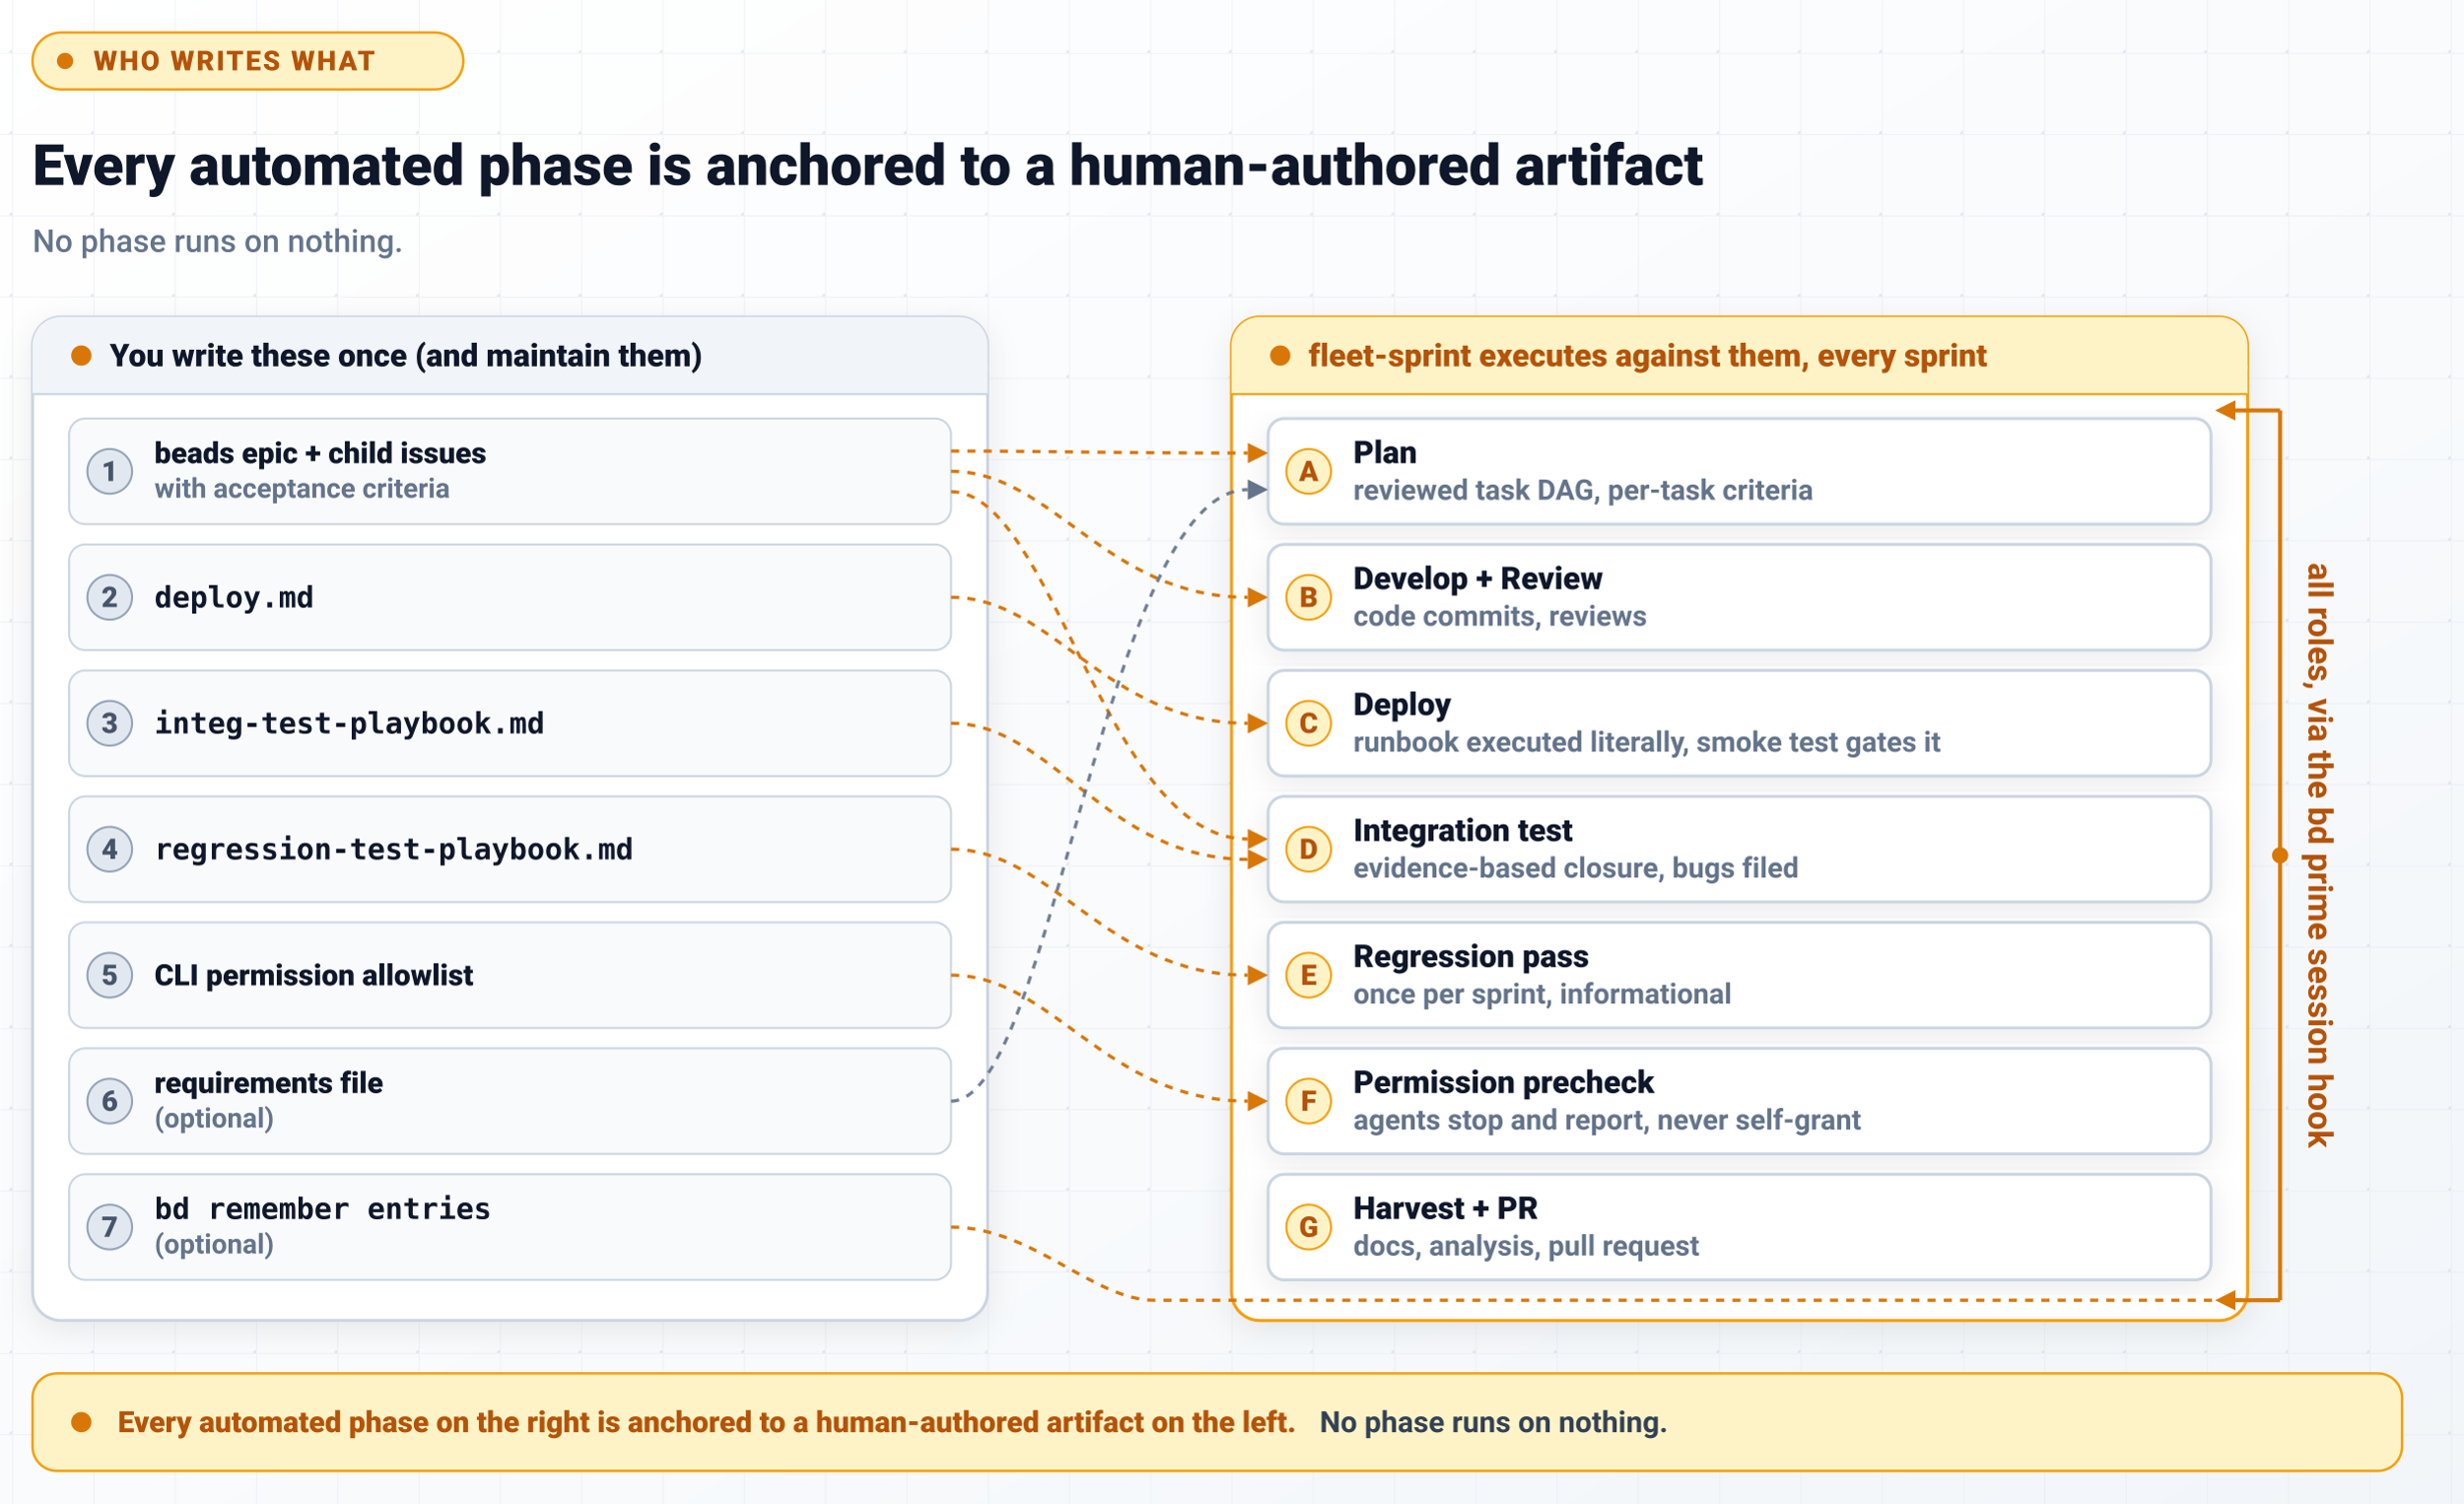
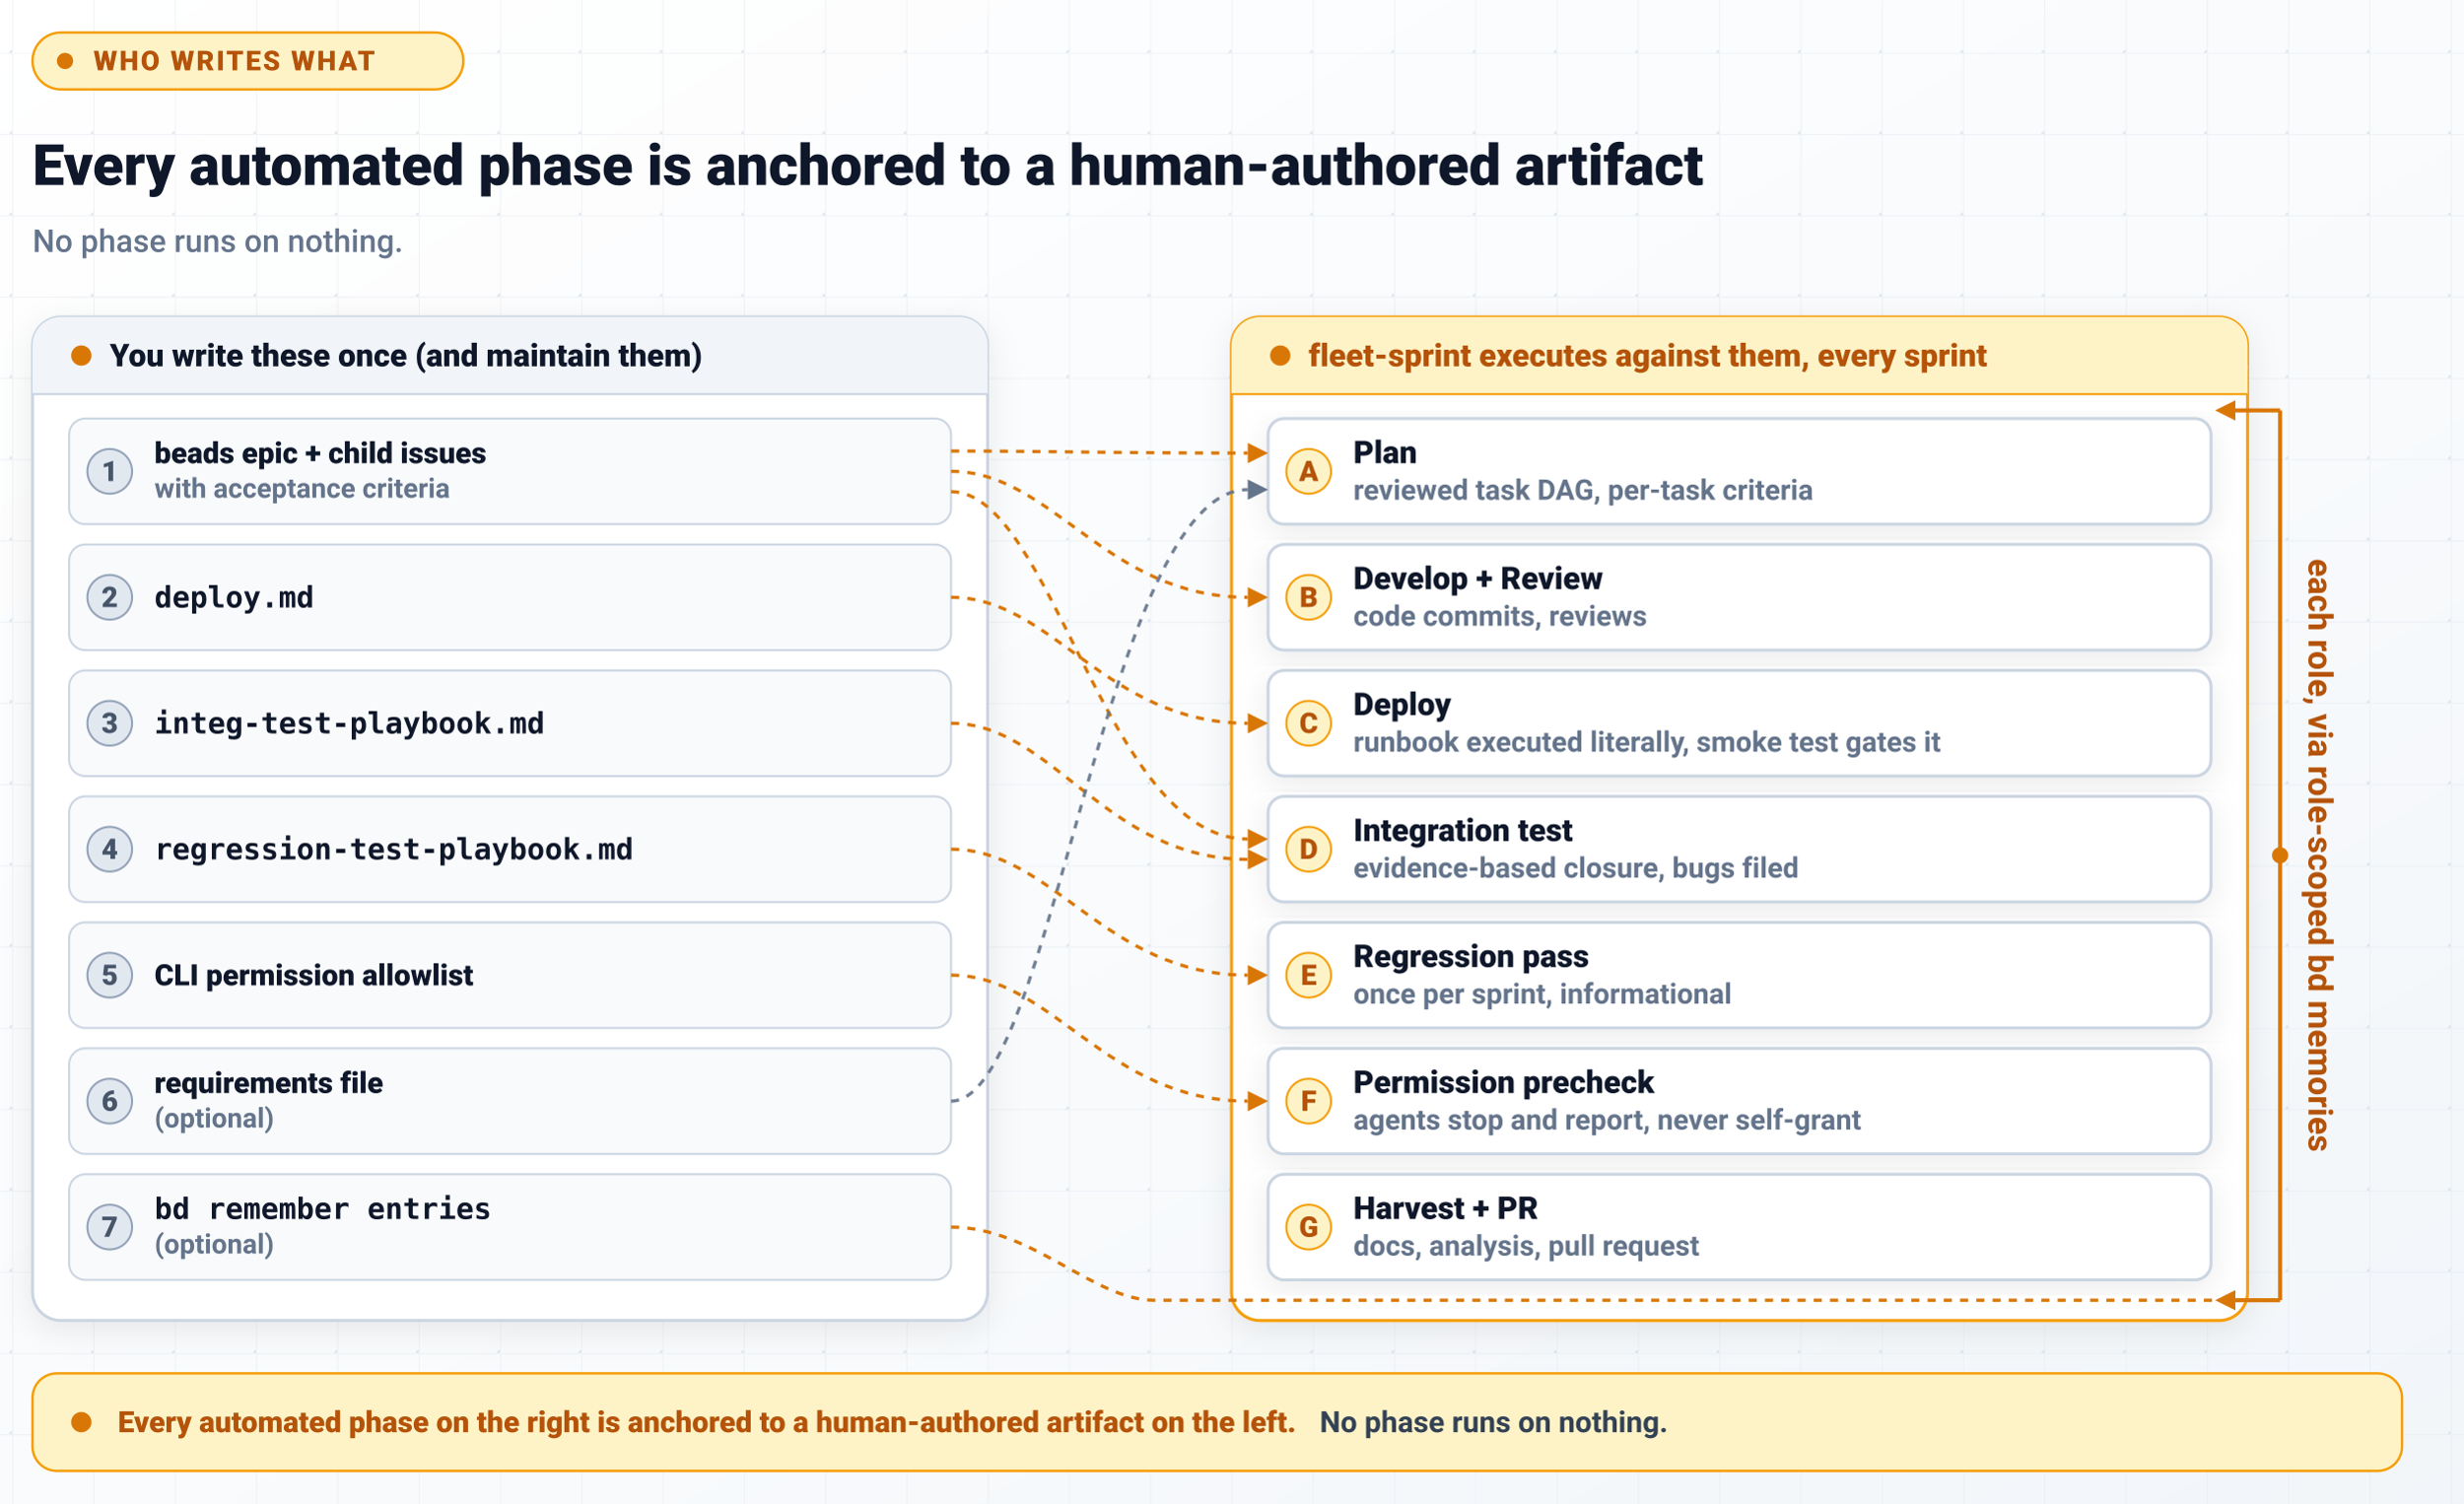
<svg xmlns="http://www.w3.org/2000/svg" width="1212" height="740" viewBox="34 14 1212 740" role="img" aria-label="Who writes what in a fleet-sprint: seven human-authored artifacts on the left feed the seven automated sprint phases on the right, so no phase runs on nothing." preserveAspectRatio="xMidYMid meet">
  <defs>
    <linearGradient id="awBgLight" x1="0%" y1="0%" x2="100%" y2="100%">
      <stop offset="0%" stop-color="#FFFFFF" />
      <stop offset="60%" stop-color="#F8FAFC" />
      <stop offset="100%" stop-color="#F1F5F9" />
    </linearGradient>
    <filter id="awShadowLight" x="-15%" y="-15%" width="130%" height="130%">
      <feDropShadow dx="0" dy="4" stdDeviation="8" flood-color="#0F172A" flood-opacity="0.08" />
    </filter>
    <pattern id="awGridLight" width="40" height="40" patternUnits="userSpaceOnUse">
      <path d="M 40 0 L 0 0 0 40" fill="none" stroke="#E2E8F0" stroke-width="1" opacity="0.45" />
      <circle cx="40" cy="40" r="1.5" fill="#CBD5E1" opacity="0.5" />
    </pattern>
  </defs>
  <rect width="1280" height="780" fill="url(#awBgLight)" />
  <rect width="1280" height="780" fill="url(#awGridLight)" />
  <g transform="translate(50, 30)">
    <rect x="0" y="0" width="212" height="28" rx="14" fill="#FEF3C7" stroke="#F59E0B" stroke-width="1.2" />
    <circle cx="16" cy="14" r="4" fill="#D97706" />
    <text x="30" y="14" dominant-baseline="central" font-family="system-ui, -apple-system, 'Segoe UI', Roboto, Arial, sans-serif" font-size="13.5" font-weight="800" letter-spacing="1.0" fill="#B45309">WHO WRITES WHAT</text>
  </g>
  <text x="50" y="105" font-family="system-ui, -apple-system, 'Segoe UI', Roboto, Arial, sans-serif" font-size="28" font-weight="900" fill="#0F172A">Every automated phase is anchored to a human-authored artifact</text>
  <text x="50" y="138" font-family="system-ui, -apple-system, 'Segoe UI', Roboto, Arial, sans-serif" font-size="15.5" font-weight="500" fill="#64748B">No phase runs on nothing.</text>
  <rect x="50" y="170" width="470" height="494" rx="14" fill="#FFFFFF" stroke="#CBD5E1" stroke-width="1.5" filter="url(#awShadowLight)" />
  <rect x="50" y="170" width="470" height="38" rx="14" fill="#F1F5F9" />
  <rect x="50" y="194" width="470" height="14" fill="#F1F5F9" />
  <line x1="50" y1="208" x2="520" y2="208" stroke="#CBD5E1" stroke-width="1" />
  <circle cx="74" cy="189" r="5" fill="#D97706" />
  <text x="88" y="189" dominant-baseline="central" font-family="system-ui, -apple-system, 'Segoe UI', Roboto, Arial, sans-serif" font-size="15.5" font-weight="800" fill="#0F172A">You write these once (and maintain them)</text>
  <g>
    <rect x="68" y="220" width="434" height="52" rx="8" fill="#F8FAFC" stroke="#CBD5E1" stroke-width="1" />
    <circle cx="88" cy="246" r="11" fill="#E2E8F0" stroke="#94A3B8" stroke-width="1" />
    <text x="88" y="246" dominant-baseline="central" text-anchor="middle" font-family="system-ui, -apple-system, 'Segoe UI', Roboto, Arial, sans-serif" font-size="14" font-weight="800" fill="#475569">1</text>
    <text x="110" y="242" font-family="system-ui, -apple-system, 'Segoe UI', Roboto, Arial, sans-serif" font-size="14.5" font-weight="800" fill="#0F172A">beads epic + child issues</text>
    <text x="110" y="259" font-family="system-ui, -apple-system, 'Segoe UI', Roboto, Arial, sans-serif" font-size="13.5" font-weight="600" fill="#64748B">with acceptance criteria</text>
  </g>
  <g>
    <rect x="68" y="282" width="434" height="52" rx="8" fill="#F8FAFC" stroke="#CBD5E1" stroke-width="1" />
    <circle cx="88" cy="308" r="11" fill="#E2E8F0" stroke="#94A3B8" stroke-width="1" />
    <text x="88" y="308" dominant-baseline="central" text-anchor="middle" font-family="system-ui, -apple-system, 'Segoe UI', Roboto, Arial, sans-serif" font-size="14" font-weight="800" fill="#475569">2</text>
    <text x="110" y="313" font-family="ui-monospace, SFMono-Regular, Menlo, Consolas, monospace" font-size="14.5" font-weight="800" fill="#0F172A">deploy.md</text>
  </g>
  <g>
    <rect x="68" y="344" width="434" height="52" rx="8" fill="#F8FAFC" stroke="#CBD5E1" stroke-width="1" />
    <circle cx="88" cy="370" r="11" fill="#E2E8F0" stroke="#94A3B8" stroke-width="1" />
    <text x="88" y="370" dominant-baseline="central" text-anchor="middle" font-family="system-ui, -apple-system, 'Segoe UI', Roboto, Arial, sans-serif" font-size="14" font-weight="800" fill="#475569">3</text>
    <text x="110" y="375" font-family="ui-monospace, SFMono-Regular, Menlo, Consolas, monospace" font-size="14.5" font-weight="800" fill="#0F172A">integ-test-playbook.md</text>
  </g>
  <g>
    <rect x="68" y="406" width="434" height="52" rx="8" fill="#F8FAFC" stroke="#CBD5E1" stroke-width="1" />
    <circle cx="88" cy="432" r="11" fill="#E2E8F0" stroke="#94A3B8" stroke-width="1" />
    <text x="88" y="432" dominant-baseline="central" text-anchor="middle" font-family="system-ui, -apple-system, 'Segoe UI', Roboto, Arial, sans-serif" font-size="14" font-weight="800" fill="#475569">4</text>
    <text x="110" y="437" font-family="ui-monospace, SFMono-Regular, Menlo, Consolas, monospace" font-size="14.5" font-weight="800" fill="#0F172A">regression-test-playbook.md</text>
  </g>
  <g>
    <rect x="68" y="468" width="434" height="52" rx="8" fill="#F8FAFC" stroke="#CBD5E1" stroke-width="1" />
    <circle cx="88" cy="494" r="11" fill="#E2E8F0" stroke="#94A3B8" stroke-width="1" />
    <text x="88" y="494" dominant-baseline="central" text-anchor="middle" font-family="system-ui, -apple-system, 'Segoe UI', Roboto, Arial, sans-serif" font-size="14" font-weight="800" fill="#475569">5</text>
    <text x="110" y="499" font-family="system-ui, -apple-system, 'Segoe UI', Roboto, Arial, sans-serif" font-size="14.5" font-weight="800" fill="#0F172A">CLI permission allowlist</text>
  </g>
  <g>
    <rect x="68" y="530" width="434" height="52" rx="8" fill="#F8FAFC" stroke="#CBD5E1" stroke-width="1" />
    <circle cx="88" cy="556" r="11" fill="#E2E8F0" stroke="#94A3B8" stroke-width="1" />
    <text x="88" y="556" dominant-baseline="central" text-anchor="middle" font-family="system-ui, -apple-system, 'Segoe UI', Roboto, Arial, sans-serif" font-size="14" font-weight="800" fill="#475569">6</text>
    <text x="110" y="552" font-family="system-ui, -apple-system, 'Segoe UI', Roboto, Arial, sans-serif" font-size="14.5" font-weight="800" fill="#0F172A">requirements file</text>
    <text x="110" y="569" font-family="system-ui, -apple-system, 'Segoe UI', Roboto, Arial, sans-serif" font-size="13.5" font-weight="600" fill="#64748B">(optional)</text>
  </g>
  <g>
    <rect x="68" y="592" width="434" height="52" rx="8" fill="#F8FAFC" stroke="#CBD5E1" stroke-width="1" />
    <circle cx="88" cy="618" r="11" fill="#E2E8F0" stroke="#94A3B8" stroke-width="1" />
    <text x="88" y="618" dominant-baseline="central" text-anchor="middle" font-family="system-ui, -apple-system, 'Segoe UI', Roboto, Arial, sans-serif" font-size="14" font-weight="800" fill="#475569">7</text>
    <text x="110" y="614" font-family="ui-monospace, SFMono-Regular, Menlo, Consolas, monospace" font-size="14.5" font-weight="800" fill="#0F172A">bd remember entries</text>
    <text x="110" y="631" font-family="system-ui, -apple-system, 'Segoe UI', Roboto, Arial, sans-serif" font-size="13.5" font-weight="600" fill="#64748B">(optional)</text>
  </g>
  <rect x="640" y="170" width="500" height="494" rx="14" fill="#FFFFFF" stroke="#F59E0B" stroke-width="1.5" filter="url(#awShadowLight)" />
  <rect x="640" y="170" width="500" height="38" rx="14" fill="#FEF3C7" />
  <rect x="640" y="194" width="500" height="14" fill="#FEF3C7" />
  <line x1="640" y1="208" x2="1140" y2="208" stroke="#F59E0B" stroke-width="1" />
  <circle cx="664" cy="189" r="5" fill="#D97706" />
  <text x="678" y="189" dominant-baseline="central" font-family="system-ui, -apple-system, 'Segoe UI', Roboto, Arial, sans-serif" font-size="15.5" font-weight="800" fill="#B45309">fleet-sprint executes against them, every sprint</text>
  <g>
    <rect x="658" y="220" width="464" height="52" rx="8" fill="#FFFFFF" stroke="#CBD5E1" stroke-width="1.5" filter="url(#awShadowLight)" />
    <circle cx="678" cy="246" r="11" fill="#FEF3C7" stroke="#F59E0B" stroke-width="1" />
    <text x="678" y="246" dominant-baseline="central" text-anchor="middle" font-family="system-ui, -apple-system, 'Segoe UI', Roboto, Arial, sans-serif" font-size="14" font-weight="800" fill="#B45309">A</text>
    <text x="700" y="242" font-family="system-ui, -apple-system, 'Segoe UI', Roboto, Arial, sans-serif" font-size="15.5" font-weight="800" fill="#0F172A">Plan</text>
    <text x="700" y="260" font-family="system-ui, -apple-system, 'Segoe UI', Roboto, Arial, sans-serif" font-size="14" font-weight="600" fill="#64748B">reviewed task DAG, per-task criteria</text>
  </g>
  <g>
    <rect x="658" y="282" width="464" height="52" rx="8" fill="#FFFFFF" stroke="#CBD5E1" stroke-width="1.5" filter="url(#awShadowLight)" />
    <circle cx="678" cy="308" r="11" fill="#FEF3C7" stroke="#F59E0B" stroke-width="1" />
    <text x="678" y="308" dominant-baseline="central" text-anchor="middle" font-family="system-ui, -apple-system, 'Segoe UI', Roboto, Arial, sans-serif" font-size="14" font-weight="800" fill="#B45309">B</text>
    <text x="700" y="304" font-family="system-ui, -apple-system, 'Segoe UI', Roboto, Arial, sans-serif" font-size="15.5" font-weight="800" fill="#0F172A">Develop + Review</text>
    <text x="700" y="322" font-family="system-ui, -apple-system, 'Segoe UI', Roboto, Arial, sans-serif" font-size="14" font-weight="600" fill="#64748B">code commits, reviews</text>
  </g>
  <g>
    <rect x="658" y="344" width="464" height="52" rx="8" fill="#FFFFFF" stroke="#CBD5E1" stroke-width="1.5" filter="url(#awShadowLight)" />
    <circle cx="678" cy="370" r="11" fill="#FEF3C7" stroke="#F59E0B" stroke-width="1" />
    <text x="678" y="370" dominant-baseline="central" text-anchor="middle" font-family="system-ui, -apple-system, 'Segoe UI', Roboto, Arial, sans-serif" font-size="14" font-weight="800" fill="#B45309">C</text>
    <text x="700" y="366" font-family="system-ui, -apple-system, 'Segoe UI', Roboto, Arial, sans-serif" font-size="15.5" font-weight="800" fill="#0F172A">Deploy</text>
    <text x="700" y="384" font-family="system-ui, -apple-system, 'Segoe UI', Roboto, Arial, sans-serif" font-size="14" font-weight="600" fill="#64748B">runbook executed literally, smoke test gates it</text>
  </g>
  <g>
    <rect x="658" y="406" width="464" height="52" rx="8" fill="#FFFFFF" stroke="#CBD5E1" stroke-width="1.5" filter="url(#awShadowLight)" />
    <circle cx="678" cy="432" r="11" fill="#FEF3C7" stroke="#F59E0B" stroke-width="1" />
    <text x="678" y="432" dominant-baseline="central" text-anchor="middle" font-family="system-ui, -apple-system, 'Segoe UI', Roboto, Arial, sans-serif" font-size="14" font-weight="800" fill="#B45309">D</text>
    <text x="700" y="428" font-family="system-ui, -apple-system, 'Segoe UI', Roboto, Arial, sans-serif" font-size="15.5" font-weight="800" fill="#0F172A">Integration test</text>
    <text x="700" y="446" font-family="system-ui, -apple-system, 'Segoe UI', Roboto, Arial, sans-serif" font-size="14" font-weight="600" fill="#64748B">evidence-based closure, bugs filed</text>
  </g>
  <g>
    <rect x="658" y="468" width="464" height="52" rx="8" fill="#FFFFFF" stroke="#CBD5E1" stroke-width="1.5" filter="url(#awShadowLight)" />
    <circle cx="678" cy="494" r="11" fill="#FEF3C7" stroke="#F59E0B" stroke-width="1" />
    <text x="678" y="494" dominant-baseline="central" text-anchor="middle" font-family="system-ui, -apple-system, 'Segoe UI', Roboto, Arial, sans-serif" font-size="14" font-weight="800" fill="#B45309">E</text>
    <text x="700" y="490" font-family="system-ui, -apple-system, 'Segoe UI', Roboto, Arial, sans-serif" font-size="15.5" font-weight="800" fill="#0F172A">Regression pass</text>
    <text x="700" y="508" font-family="system-ui, -apple-system, 'Segoe UI', Roboto, Arial, sans-serif" font-size="14" font-weight="600" fill="#64748B">once per sprint, informational</text>
  </g>
  <g>
    <rect x="658" y="530" width="464" height="52" rx="8" fill="#FFFFFF" stroke="#CBD5E1" stroke-width="1.5" filter="url(#awShadowLight)" />
    <circle cx="678" cy="556" r="11" fill="#FEF3C7" stroke="#F59E0B" stroke-width="1" />
    <text x="678" y="556" dominant-baseline="central" text-anchor="middle" font-family="system-ui, -apple-system, 'Segoe UI', Roboto, Arial, sans-serif" font-size="14" font-weight="800" fill="#B45309">F</text>
    <text x="700" y="552" font-family="system-ui, -apple-system, 'Segoe UI', Roboto, Arial, sans-serif" font-size="15.5" font-weight="800" fill="#0F172A">Permission precheck</text>
    <text x="700" y="570" font-family="system-ui, -apple-system, 'Segoe UI', Roboto, Arial, sans-serif" font-size="14" font-weight="600" fill="#64748B">agents stop and report, never self-grant</text>
  </g>
  <g>
    <rect x="658" y="592" width="464" height="52" rx="8" fill="#FFFFFF" stroke="#CBD5E1" stroke-width="1.5" filter="url(#awShadowLight)" />
    <circle cx="678" cy="618" r="11" fill="#FEF3C7" stroke="#F59E0B" stroke-width="1" />
    <text x="678" y="618" dominant-baseline="central" text-anchor="middle" font-family="system-ui, -apple-system, 'Segoe UI', Roboto, Arial, sans-serif" font-size="14" font-weight="800" fill="#B45309">G</text>
    <text x="700" y="614" font-family="system-ui, -apple-system, 'Segoe UI', Roboto, Arial, sans-serif" font-size="15.5" font-weight="800" fill="#0F172A">Harvest + PR</text>
    <text x="700" y="632" font-family="system-ui, -apple-system, 'Segoe UI', Roboto, Arial, sans-serif" font-size="14" font-weight="600" fill="#64748B">docs, analysis, pull request</text>
  </g>
  <g fill="none" stroke-width="1.6" stroke-dasharray="4 4">
    <path d="M 502 236 C 552 236, 578 237, 648 237" stroke="#D97706" />
    <path d="M 502 246 C 552 246, 578 308, 648 308" stroke="#D97706" />
    <path d="M 502 256 C 552 256, 578 427, 648 427" stroke="#D97706" />
    <path d="M 502 308 C 552 308, 578 370, 648 370" stroke="#D97706" />
    <path d="M 502 370 C 552 370, 578 437, 648 437" stroke="#D97706" />
    <path d="M 502 432 C 552 432, 578 494, 648 494" stroke="#D97706" />
    <path d="M 502 494 C 552 494, 578 556, 648 556" stroke="#D97706" />
    <path d="M 502 556 C 552 556, 578 255, 648 255" stroke="#64748B" stroke-opacity="0.9" />
  </g>
  <g stroke="none">
    <polygon points="658,237 648,232 648,242" fill="#D97706" />
    <polygon points="658,308 648,303 648,313" fill="#D97706" />
    <polygon points="658,427 648,422 648,432" fill="#D97706" />
    <polygon points="658,370 648,365 648,375" fill="#D97706" />
    <polygon points="658,437 648,432 648,442" fill="#D97706" />
    <polygon points="658,494 648,489 648,499" fill="#D97706" />
    <polygon points="658,556 648,551 648,561" fill="#D97706" />
    <polygon points="658,255 648,250 648,260" fill="#64748B" />
  </g>
  <path d="M 502 618 C 542 618, 572 654, 602 654 L 1156 654" fill="none" stroke="#D97706" stroke-width="1.6" stroke-dasharray="4 4" />
  <path d="M 1156 654 L 1156 216" fill="none" stroke="#D97706" stroke-width="2" />
  <path d="M 1156 216 L 1134 216" fill="none" stroke="#D97706" stroke-width="2" />
  <path d="M 1156 654 L 1134 654" fill="none" stroke="#D97706" stroke-width="2" />
  <polygon points="1124,216 1134,211 1134,221" fill="#D97706" />
  <polygon points="1124,654 1134,649 1134,659" fill="#D97706" />
  <circle cx="1156" cy="435" r="4" fill="#D97706" />
-   <text transform="translate(1170, 435) rotate(90)" text-anchor="middle" font-family="system-ui, -apple-system, 'Segoe UI', Roboto, Arial, sans-serif" font-size="16.5" font-weight="700" fill="#B45309">all roles, via the bd prime session hook</text>
+   <text transform="translate(1170, 435) rotate(90)" text-anchor="middle" font-family="system-ui, -apple-system, 'Segoe UI', Roboto, Arial, sans-serif" font-size="16.5" font-weight="700" fill="#B45309">each role, via role-scoped bd memories</text>
  <rect x="50" y="690" width="1166" height="48" rx="12" fill="#FEF3C7" stroke="#F59E0B" stroke-width="1.2" />
  <circle cx="74" cy="714" r="5" fill="#D97706" />
  <text x="92" y="714" dominant-baseline="central" font-family="system-ui, -apple-system, 'Segoe UI', Roboto, Arial, sans-serif" font-size="14.5">
    <tspan font-weight="800" fill="#B45309">Every automated phase on the right is anchored to a human-authored artifact on the left.</tspan>
    <tspan dx="8" font-weight="600" fill="#334155">No phase runs on nothing.</tspan>
  </text>
</svg>
